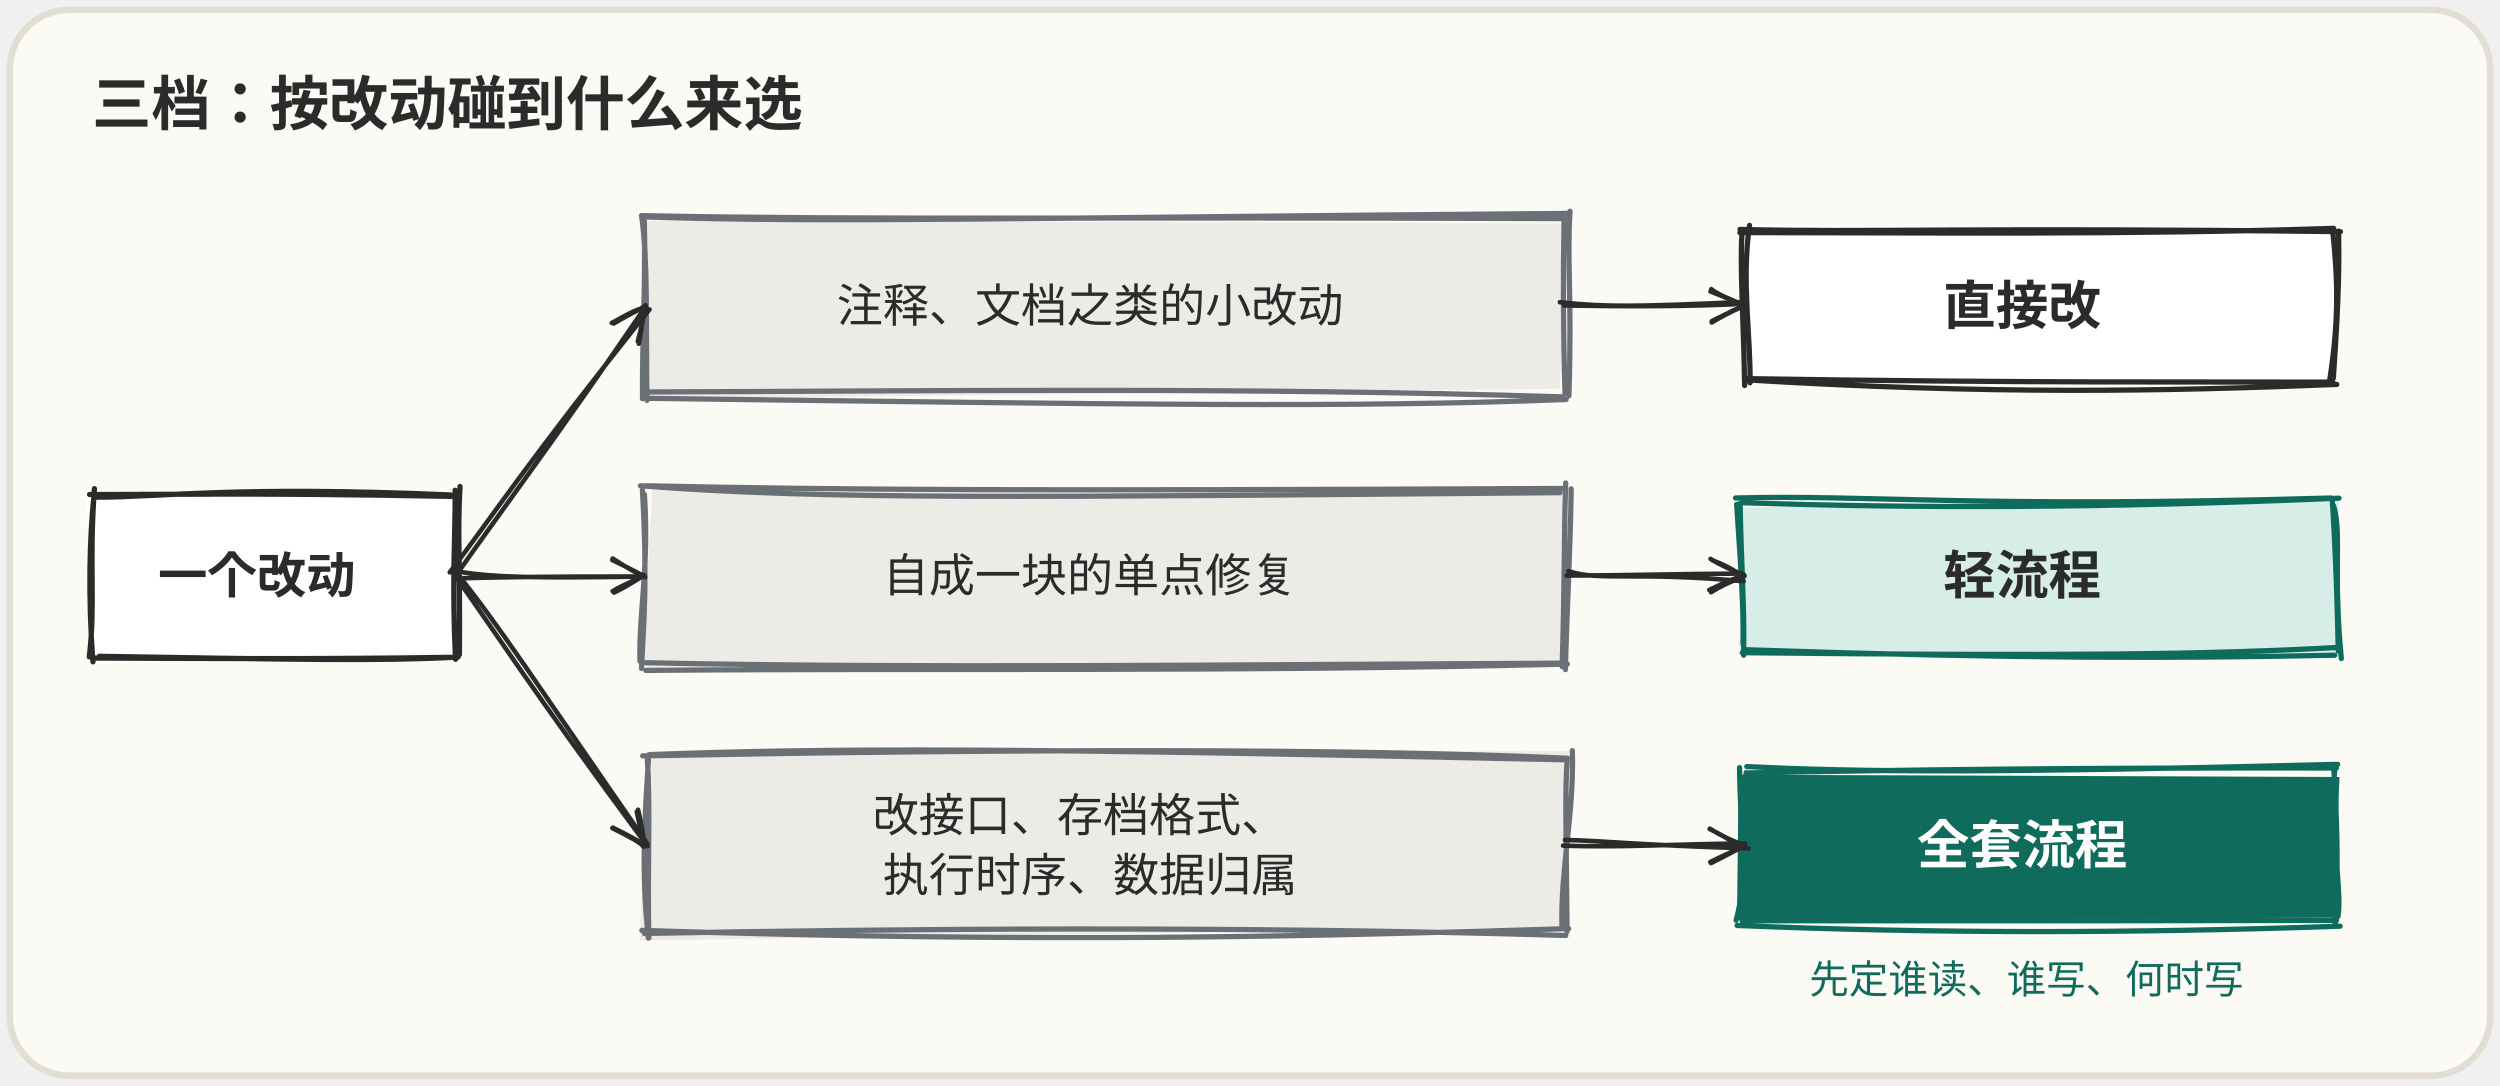
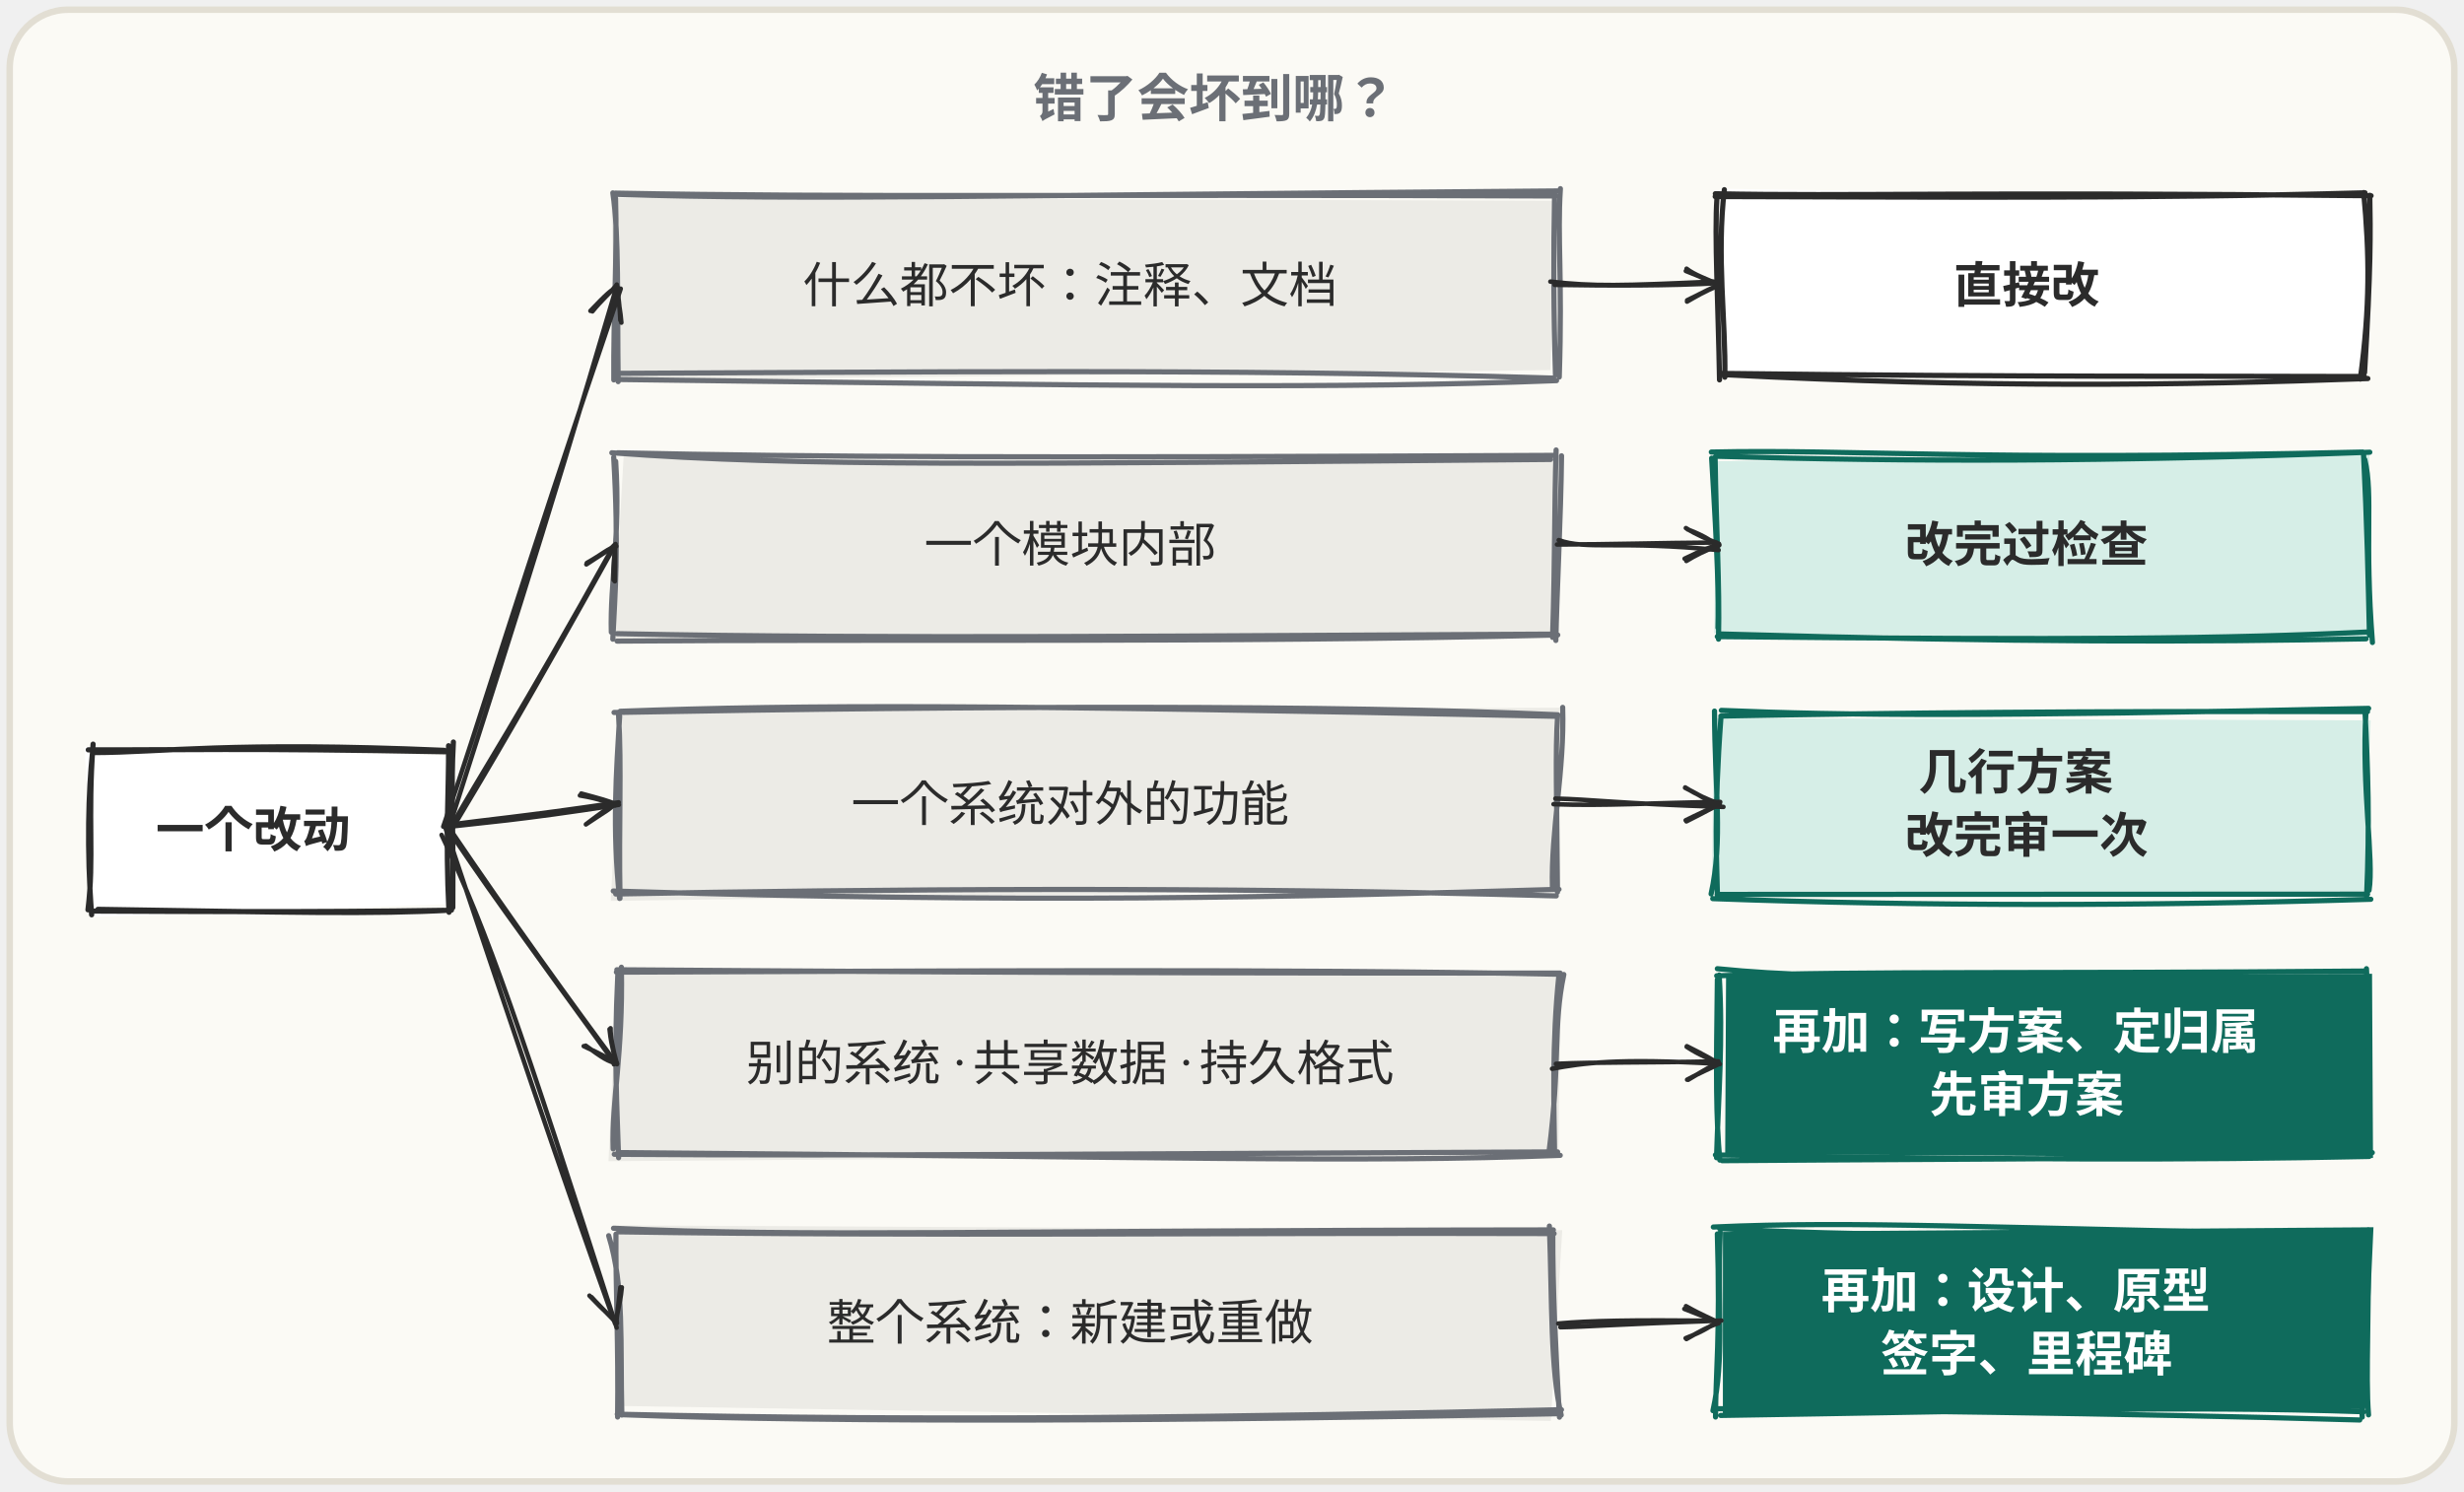
- <svg xmlns="http://www.w3.org/2000/svg" width="760" height="330" viewBox="0 0 760 330" role="img" aria-label="flow-tiers">
-   <rect x="3" y="3" width="754" height="324" rx="18" fill="#fbfaf5" stroke="#e2ded3" stroke-width="2" />
+ <svg xmlns="http://www.w3.org/2000/svg" width="760" height="460" viewBox="0 0 760 460" role="img" aria-label="flow-tiers">
+   <rect x="3" y="3" width="754" height="454" rx="18" fill="#fbfaf5" stroke="#e2ded3" stroke-width="2" />
  <g fill="none" stroke-linecap="round" stroke-linejoin="round">
-     <path d="M26.08 149.306 L139.255 152.173 L138.304 197.881 L29.111 201.839" stroke="none" stroke-width="0" fill="#ffffff" />
-     <path d="M29.029 151.157 C49.617 151.128, 71.329 147.656, 137.048 150.471 M27.222 150.318 C52.876 150.407, 76.801 149.723, 137.304 150.903 M139.844 147.901 C139.042 162.351, 139.871 169.781, 139.669 198.957 M138.357 149.041 C138.479 162.388, 137.308 176.872, 138.488 200.423 M139.263 199.744 C115.513 201.074, 88.532 200.422, 30.204 199.516 M136.868 199.828 C96.544 200.468, 56.254 200.142, 29.127 200.05 M27.135 199.662 C29.077 183.825, 26.999 171.535, 28.71 148.553 M28.262 201.198 C26.7 181.027, 27.307 162.543, 28.529 151.186" stroke="#2b2b2b" stroke-width="1.6" fill="none" />
-     <path d="M194.559 67.012 L476.109 67.946 L474.209 118.162 L195.821 121.278" stroke="none" stroke-width="0" fill="#ecebe6" />
-     <path d="M195.737 65.934 C253.254 67.832, 308.814 66.188, 476.38 64.882 M195.726 65.567 C263.846 66.929, 331.153 65.881, 475.852 66.465 M477.288 64.201 C476.287 79.243, 477.947 89.843, 476.937 120.314 M475.514 65.282 C475.141 83.322, 475.197 101.239, 475.777 119.645 M476.097 121.447 C411.279 124.005, 345.189 123.005, 197.539 121.097 M475.184 120.656 C378.247 117.579, 279.522 118.92, 196.808 119.157 M196.671 121.724 C196.333 98.556, 196.975 77.681, 195.02 65.505 M195.323 121.196 C195.189 101.944, 196.403 83.665, 195.858 67.171" stroke="#6b6f76" stroke-width="1.6" fill="none" />
-     <path d="M136.715 174.002 C149.099 157.822, 160.051 140.809, 197.457 94.059 M138.049 175.714 C153.207 154.112, 169.369 132.722, 196.233 93.233" stroke="#2b2b2b" stroke-width="1.4" fill="none" />
-     <path d="M196.472 93.612 C194.302 93.609, 192.06 94.815, 185.986 98.181 M196.134 93.019 C193.506 94.645, 190.292 96.073, 186.598 98.327" stroke="#2b2b2b" stroke-width="1.4" fill="none" />
-     <path d="M196.094 93.27 C195.1 95.759, 195.661 97.115, 194.197 104.497 M196.25 92.777 C195.565 96.353, 195.086 99.401, 193.889 103.772" stroke="#2b2b2b" stroke-width="1.4" fill="none" />
-     <path d="M530.478 68.236 L710.328 71.039 L709.427 115.285 L529.464 115.034" stroke="none" stroke-width="0" fill="#ffffff" />
-     <path d="M528.972 69.74 C566.103 70.708, 600.377 69.076, 711.486 70.425 M528.93 70.705 C588.624 70.744, 647.542 71.442, 709.421 69.42 M709.064 69.404 C710.839 85.688, 711.018 98.248, 708.012 116.941 M710.943 70.245 C711.033 79.484, 711.203 88.351, 709.33 114.936 M710.38 116.863 C657.293 119.031, 604.026 119.918, 531.222 115.495 M709.207 116.165 C664.582 116.023, 617.759 116.468, 530.76 115.101 M532.012 116.373 C532.234 102.236, 529.36 85.377, 531.861 68.516 M530.369 117.187 C530.033 97.292, 528.877 80.317, 529.573 71.114" stroke="#2b2b2b" stroke-width="1.6" fill="none" />
-     <path d="M474.201 91.872 C488.387 93.411, 497.675 93.183, 528.6 91.872 M475.513 92.867 C494.04 93.202, 514.286 93.213, 529.944 92.343" stroke="#2b2b2b" stroke-width="1.4" fill="none" />
-     <path d="M530.283 93.565 C527.824 91.851, 526.528 91.175, 519.98 88.591 M529.938 92.709 C526.521 91.091, 522.576 89.793, 520.213 87.893" stroke="#2b2b2b" stroke-width="1.4" fill="none" />
-     <path d="M529.906 93.223 C528.404 93.441, 525.709 95.045, 520.378 97.63 M530.053 93.126 C526.099 94.646, 522.486 96.811, 520.351 98.04" stroke="#2b2b2b" stroke-width="1.4" fill="none" />
-     <path d="M198.396 148.259 L476.547 148.132 L476.644 202.409 L195.107 203.59" stroke="none" stroke-width="0" fill="#ecebe6" />
-     <path d="M194.687 147.668 C250.911 152.009, 308.392 151.15, 474.219 149.769 M196.472 147.674 C255.228 148.965, 315.445 149.244, 475.261 148.486 M477.64 148.607 C477.435 166.214, 476.133 190.413, 475.887 203.568 M475.972 146.809 C475.4 163.812, 475.683 177.795, 474.883 202.627 M476.486 201.876 C376.397 204.363, 277.305 203.043, 196.335 203.807 M475.6 201.598 C375.556 202.04, 275.772 203.222, 196.358 201.465 M194.553 201.022 C194.162 185.982, 197.373 172.806, 195.902 150.327 M195.015 203.179 C195.64 189.719, 196.913 176.327, 195.289 149.056" stroke="#6b6f76" stroke-width="1.6" fill="none" />
-     <path d="M139.287 173.742 C150.037 175.596, 162.861 175.752, 195.343 175.284 M138.778 175.82 C152.373 175.465, 166.1 175.225, 195.654 175.253" stroke="#2b2b2b" stroke-width="1.4" fill="none" />
-     <path d="M196.095 175.517 C193.44 173.995, 191.826 173.46, 186.252 169.789 M195.741 175.058 C193.545 174.037, 190.929 172.535, 186.107 170.227" stroke="#2b2b2b" stroke-width="1.4" fill="none" />
-     <path d="M195.718 175.175 C193.944 175.705, 192.251 177.45, 186.651 180.148 M195.857 174.815 C193.128 176.496, 190.184 177.36, 186.245 179.714" stroke="#2b2b2b" stroke-width="1.4" fill="none" />
-     <path d="M529.515 154.283 L710.765 151.225 L711.862 199.532 L528.749 197.346" stroke="none" stroke-width="0" fill="#d6eee7" />
-     <path d="M527.602 151.393 C567.839 150.293, 599.813 154.485, 708.668 151.391 M529.902 152.845 C582.79 154.535, 637.865 154.565, 711.05 151.447 M709.417 153.81 C711.957 162.34, 709.175 173.378, 711.761 200.195 M709.001 151.772 C710.139 169.597, 710.534 184.153, 710.836 197.918 M710.887 196.814 C671.017 198.992, 629.126 199.461, 529.652 198.421 M709.75 199.185 C662.424 200.133, 615.572 200.373, 530.174 197.503 M529.894 195.671 C530.044 188.818, 529.74 178.814, 527.942 153.338 M530.062 199.17 C530.381 184.348, 529.283 171.541, 529.004 152.999" stroke="#0f6b5c" stroke-width="1.6" fill="none" />
-     <path d="M476.773 173.612 C486.087 176.769, 497.246 173.709, 530.086 176.697 M476.243 174.972 C493.828 174.954, 509.956 174.463, 529.365 174.363" stroke="#2b2b2b" stroke-width="1.4" fill="none" />
-     <path d="M529.906 175.469 C528.318 174.259, 526.387 172.545, 520.525 170.307 M530.205 174.747 C526.645 173.366, 523.377 172.024, 520.001 169.9" stroke="#2b2b2b" stroke-width="1.4" fill="none" />
-     <path d="M529.529 175.127 C527.541 175.85, 525.531 176.415, 519.603 179.346 M530.321 175.164 C526.233 176.642, 522.637 178.483, 520.139 180.048" stroke="#2b2b2b" stroke-width="1.4" fill="none" />
-     <path d="M197.433 229.507 L476.984 228.318 L474.28 281.856 L194.392 285.902" stroke="none" stroke-width="0" fill="#ecebe6" />
-     <path d="M197.316 229.402 C252.248 227.353, 307.97 227.28, 475.738 230.977 M195.378 229.782 C304.451 227.689, 411.738 227.455, 476.509 230.507 M477.993 228.212 C478.583 247.186, 474.32 264.583, 474.836 282.022 M476.43 230.736 C475.66 241.902, 476.168 254.351, 476.389 283.208 M476.874 282.306 C397.515 284.721, 317.741 286.761, 195.132 282.838 M476.017 284.38 C372.865 281.348, 270.182 282.373, 195.909 283.773 M197.235 285.12 C196.792 262.608, 197.771 246.331, 196.783 230.349 M197.108 285.162 C194.796 264.294, 196.126 247.388, 197.12 230.941" stroke="#6b6f76" stroke-width="1.6" fill="none" />
-     <path d="M138.259 173.482 C151.508 189.775, 162.602 207.106, 196.83 256.509 M137.708 174.125 C149.995 191.275, 161.288 209.2, 196.876 257.273" stroke="#2b2b2b" stroke-width="1.4" fill="none" />
-     <path d="M195.718 257.422 C195.481 255.236, 194.851 252.449, 193.569 246.76 M196.009 257.096 C195.49 254.293, 195.388 252.03, 193.986 246.169" stroke="#2b2b2b" stroke-width="1.4" fill="none" />
-     <path d="M195.341 257.08 C194.48 256.09, 192.208 254.774, 186.154 251.755 M196.125 256.854 C193.38 255.323, 191.182 254.013, 186.312 251.613" stroke="#2b2b2b" stroke-width="1.4" fill="none" />
-     <path d="M528.552 235.531 L711.203 236.211 L709.498 278.98 L528.035 279.658" stroke="none" stroke-width="0" fill="#0f6b5c" />
-     <path d="M531.032 233.047 C564.776 234.677, 604.048 235.093, 710.649 232.358 M530.875 234.985 C579.355 234.007, 628.188 233.367, 710.278 233.474 M709.769 233.415 C708.276 252.991, 712.132 271.708, 710.71 278.649 M709.459 233.299 C710.349 248.109, 710.97 261.554, 709.942 280.899 M711.394 281.565 C648.74 283.754, 587.027 283.805, 528.082 281.347 M710.294 279.805 C660.266 279.924, 613.385 279.957, 529.588 279.905 M527.776 279.769 C531.551 266.2, 529.015 253.85, 528.824 233.359 M529.754 281.153 C529.625 271.405, 528.585 260.364, 530.836 234.884" stroke="#0f6b5c" stroke-width="1.6" fill="none" />
-     <path d="M475.745 255.352 C487.387 255.556, 496.817 256.864, 531.573 257.921 M475.173 257.077 C491.816 257.678, 507.426 256.686, 530.586 256.383" stroke="#2b2b2b" stroke-width="1.4" fill="none" />
-     <path d="M529.53 257.374 C527.492 256.667, 526.246 255.234, 519.75 252.023 M529.813 256.786 C526.769 255.642, 523.518 254.255, 519.789 251.908" stroke="#2b2b2b" stroke-width="1.4" fill="none" />
-     <path d="M530.472 257.032 C527.998 258.258, 526.673 259.106, 520.148 262.381 M529.929 257.203 C527.028 258.757, 523.449 260.275, 519.927 262.055" stroke="#2b2b2b" stroke-width="1.4" fill="none" />
+     <path d="M26.08 230.306 L139.255 233.173 L138.304 278.881 L29.111 282.839" stroke="none" stroke-width="0" fill="#ffffff" />
+     <path d="M29.029 232.157 C49.617 232.128, 71.329 228.656, 137.048 231.471 M27.222 231.318 C52.876 231.407, 76.801 230.723, 137.304 231.903 M139.844 228.901 C139.042 243.351, 139.871 250.781, 139.669 279.957 M138.357 230.041 C138.479 243.388, 137.308 257.872, 138.488 281.423 M139.263 280.744 C115.513 282.074, 88.532 281.422, 30.204 280.516 M136.868 280.828 C96.544 281.468, 56.254 281.142, 29.127 281.05 M27.135 280.662 C29.077 264.825, 26.999 252.535, 28.71 229.553 M28.262 282.198 C26.7 262.027, 27.307 243.543, 28.529 232.186" stroke="#2b2b2b" stroke-width="1.6" fill="none" />
+     <path d="M188.559 61.012 L480.109 61.946 L478.209 114.162 L189.821 117.278" stroke="none" stroke-width="0" fill="#ecebe6" />
+     <path d="M189.743 59.935 C249.227 61.846, 306.797 60.238, 480.372 58.906 M189.732 59.576 C260.275 60.921, 330.024 59.896, 479.855 60.455 M481.288 58.201 C480.289 73.713, 481.949 84.783, 480.937 116.314 M479.514 59.282 C479.132 77.996, 479.188 96.586, 479.777 115.645 M480.095 117.416 C412.965 120.006, 344.59 119.028, 191.506 117.074 M479.202 116.641 C378.712 113.562, 276.474 114.874, 190.79 115.175 M190.671 117.724 C190.322 93.809, 190.965 72.187, 189.02 59.505 M189.323 117.196 C189.183 97.289, 190.398 78.355, 189.858 61.171" stroke="#6b6f76" stroke-width="1.6" fill="none" />
+     <path d="M136.715 255.002 C148.278 221.654, 158.03 187.439, 191.457 89.059 M138.049 256.714 C152.153 212.366, 166.731 168.266, 190.233 88.233" stroke="#2b2b2b" stroke-width="1.4" fill="none" />
+     <path d="M190.472 88.612 C188.722 89.156, 186.905 90.907, 182.113 95.905 M190.134 88.019 C188.114 90.414, 185.507 92.618, 182.725 96.051" stroke="#2b2b2b" stroke-width="1.4" fill="none" />
+     <path d="M190.094 88.27 C189.791 90.785, 191.043 92.146, 191.653 99.524 M190.25 87.777 C190.625 91.358, 191.206 94.414, 191.344 98.799" stroke="#2b2b2b" stroke-width="1.4" fill="none" />
+     <path d="M530.478 58.236 L730.328 61.039 L729.427 115.285 L529.464 115.034" stroke="none" stroke-width="0" fill="#ffffff" />
+     <path d="M529.075 59.766 C570.093 60.591, 608.541 59.122, 731.337 60.382 M529.037 60.635 C595.23 60.758, 660.724 61.386, 729.479 59.478 M729.064 59.404 C730.866 78.739, 731.046 94.348, 728.012 116.941 M730.943 60.245 C731.14 71.588, 731.309 82.559, 729.33 114.936 M730.342 116.777 C671.39 118.93, 612.276 119.728, 531.1 115.545 M729.287 116.149 C679.415 115.953, 627.567 116.354, 530.684 115.191 M532.012 116.373 C532.311 99.028, 529.438 78.96, 531.861 58.516 M530.369 117.187 C529.95 93.466, 528.794 72.666, 529.573 61.114" stroke="#2b2b2b" stroke-width="1.6" fill="none" />
+     <path d="M478.201 86.872 C491.587 88.39, 500.074 88.162, 528.6 86.872 M479.513 87.867 C496.642 88.166, 515.491 88.177, 529.944 87.343" stroke="#2b2b2b" stroke-width="1.4" fill="none" />
+     <path d="M530.283 88.565 C527.824 86.851, 526.528 86.175, 519.98 83.591 M529.938 87.709 C526.521 86.091, 522.576 84.793, 520.213 82.893" stroke="#2b2b2b" stroke-width="1.4" fill="none" />
+     <path d="M529.906 88.223 C528.404 88.441, 525.709 90.045, 520.378 92.63 M530.053 88.126 C526.099 89.646, 522.486 91.811, 520.351 93.04" stroke="#2b2b2b" stroke-width="1.4" fill="none" />
+     <path d="M192.396 140.259 L480.547 140.132 L480.644 196.409 L189.107 197.59" stroke="none" stroke-width="0" fill="#ecebe6" />
+     <path d="M188.715 139.675 C246.935 144.009, 306.385 143.169, 478.258 141.731 M190.462 139.681 C251.376 141.005, 313.719 141.278, 479.277 140.475 M481.64 140.607 C481.444 158.964, 480.143 183.913, 479.887 197.568 M479.972 138.809 C479.404 156.38, 479.686 170.931, 478.883 196.627 M480.475 195.879 C376.824 198.392, 274.147 197.101, 190.328 197.768 M479.609 195.606 C375.963 196.052, 272.57 197.209, 190.351 195.477 M188.553 195.022 C188.156 179.446, 191.367 165.734, 189.902 142.327 M189.015 197.179 C189.661 183.244, 190.933 169.376, 189.289 141.056" stroke="#6b6f76" stroke-width="1.6" fill="none" />
+     <path d="M139.287 254.742 C148.147 239.004, 159.77 221.555, 189.343 168.284 M138.778 256.82 C151.369 235.837, 163.687 214.928, 189.654 168.253" stroke="#2b2b2b" stroke-width="1.4" fill="none" />
+     <path d="M190.095 168.517 C187.527 169.174, 186.063 170.815, 180.999 173.667 M189.741 168.058 C187.753 169.823, 185.329 171.109, 180.854 174.104" stroke="#2b2b2b" stroke-width="1.4" fill="none" />
+     <path d="M189.718 168.175 C189.712 169.906, 189.817 172.887, 189.636 179.325 M189.857 167.815 C189.586 171.231, 189.136 173.81, 189.23 178.891" stroke="#2b2b2b" stroke-width="1.4" fill="none" />
+     <path d="M529.515 142.283 L730.765 139.225 L731.862 197.532 L528.749 195.346" stroke="none" stroke-width="0" fill="#d6eee7" />
+     <path d="M527.842 139.454 C571.658 138.499, 608.036 142.272, 728.801 139.452 M529.912 140.761 C588.87 142.488, 649.797 142.515, 730.945 139.503 M729.417 141.81 C732.022 152.79, 729.24 166.278, 731.761 198.195 M729.001 139.772 C730.068 161.172, 730.463 179.303, 730.836 195.918 M730.798 194.933 C686.577 197.077, 640.538 197.498, 529.687 196.379 M729.775 197.067 C677.196 198.05, 625.044 198.266, 530.157 195.553 M529.894 193.671 C530.145 184.665, 529.84 172.507, 527.942 141.338 M530.062 197.17 C530.427 179.421, 529.329 163.686, 529.004 140.999" stroke="#0f6b5c" stroke-width="1.6" fill="none" />
+     <path d="M480.773 166.612 C489.287 169.735, 499.645 166.675, 530.086 169.697 M480.243 167.972 C496.547 167.971, 511.394 167.48, 529.365 167.363" stroke="#2b2b2b" stroke-width="1.4" fill="none" />
+     <path d="M529.906 168.469 C528.318 167.259, 526.387 165.545, 520.525 163.307 M530.205 167.747 C526.645 166.366, 523.377 165.024, 520.001 162.9" stroke="#2b2b2b" stroke-width="1.4" fill="none" />
+     <path d="M529.529 168.127 C527.541 168.85, 525.531 169.415, 519.603 172.346 M530.321 168.164 C526.233 169.642, 522.637 171.483, 520.139 173.048" stroke="#2b2b2b" stroke-width="1.4" fill="none" />
+     <path d="M191.433 219.507 L480.984 218.318 L478.28 273.856 L188.392 277.902" stroke="none" stroke-width="0" fill="#ecebe6" />
+     <path d="M191.288 219.415 C248.243 217.353, 305.973 217.281, 479.744 220.956 M189.392 219.787 C302.276 217.67, 413.413 217.441, 480.498 220.496 M481.993 218.212 C482.599 237.816, 478.337 255.844, 478.836 274.022 M480.43 220.736 C479.676 232.364, 480.184 245.276, 480.389 275.208 M480.855 274.342 C398.683 276.778, 316.105 278.773, 189.151 274.863 M480.016 276.372 C373.213 273.321, 266.867 274.324, 189.911 275.778 M191.235 277.12 C190.79 253.883, 191.77 236.88, 190.783 220.349 M191.108 277.162 C188.794 255.599, 190.125 237.997, 191.12 220.941" stroke="#6b6f76" stroke-width="1.6" fill="none" />
+     <path d="M138.259 254.482 C150.12 252.76, 160.014 252.083, 190.83 247.509 M137.708 255.125 C149.035 253.774, 159.093 253.187, 190.876 248.273" stroke="#2b2b2b" stroke-width="1.4" fill="none" />
+     <path d="M189.718 248.422 C187.757 247.712, 185.387 246.451, 178.865 245.387 M190.009 248.096 C187.534 247.006, 185.456 246.474, 179.282 244.796" stroke="#2b2b2b" stroke-width="1.4" fill="none" />
+     <path d="M189.341 248.08 C188.632 249.402, 186.473 250.399, 180.718 254.314 M190.125 247.854 C187.465 249.197, 185.407 250.758, 180.876 254.172" stroke="#2b2b2b" stroke-width="1.4" fill="none" />
+     <path d="M528.552 221.531 L731.203 222.211 L729.498 274.98 L528.035 275.658" stroke="none" stroke-width="0" fill="#d6eee7" />
+     <path d="M530.929 219.142 C568.902 220.727, 611.851 221.101, 730.584 218.522 M530.788 220.887 C584.67 219.898, 638.869 219.323, 730.25 219.527 M729.769 219.415 C728.377 242.842, 732.234 265.409, 730.71 274.649 M729.459 219.299 C730.34 237.156, 730.961 253.648, 729.942 276.899 M731.255 277.409 C661.764 279.543, 593.12 279.589, 528.274 277.212 M730.264 275.825 C674.977 275.827, 622.52 275.857, 529.629 275.914 M527.776 275.769 C531.435 259.102, 528.899 243.654, 528.824 219.359 M529.754 277.153 C529.561 265.376, 528.52 252.307, 530.836 220.884" stroke="#0f6b5c" stroke-width="1.6" fill="none" />
+     <path d="M479.745 246.352 C490.586 246.58, 499.216 247.888, 531.573 248.921 M479.173 248.077 C494.651 248.675, 509.098 247.683, 530.586 247.383" stroke="#2b2b2b" stroke-width="1.4" fill="none" />
+     <path d="M529.53 248.374 C527.492 247.667, 526.246 246.234, 519.75 243.023 M529.813 247.786 C526.769 246.642, 523.518 245.255, 519.789 242.908" stroke="#2b2b2b" stroke-width="1.4" fill="none" />
+     <path d="M530.472 248.032 C527.998 249.258, 526.673 250.106, 520.148 253.381 M529.929 248.203 C527.028 249.757, 523.449 251.275, 519.927 253.055" stroke="#2b2b2b" stroke-width="1.4" fill="none" />
+     <path d="M190.47 298.755 L481.421 301.304 L480.715 356.103 L187.677 358.213" stroke="none" stroke-width="0" fill="#ecebe6" />
+     <path d="M190.26 299.155 C249.552 299.516, 305.561 300.212, 481.23 300.181 M190.121 299.892 C293.376 299.554, 395.308 298.824, 479.919 300.516 M482.345 300.618 C478.955 316.667, 481.331 327.774, 477.785 355.276 M480.888 300.263 C478.603 321.949, 479.338 342.021, 479.495 356.19 M481.235 356.405 C420.542 358.764, 358.063 356.846, 191.573 355.558 M480.424 355.337 C372.263 355.811, 262.963 356.658, 189.471 356.079 M189.117 354.418 C188.624 339.52, 192.172 325.627, 191.664 298.37 M190.8 357.145 C190.327 341.553, 189.316 326.617, 190.551 300.827" stroke="#6b6f76" stroke-width="1.6" fill="none" />
+     <path d="M137.232 254.222 C147.572 270.121, 159.337 286.222, 188.716 326.734 M138.437 255.23 C157.351 283.242, 177.349 310.907, 190.297 328.293" stroke="#2b2b2b" stroke-width="1.4" fill="none" />
+     <path d="M189.341 328.326 C189.977 325.368, 188.691 324.186, 188.007 317.494 M190.276 328.135 C188.967 323.609, 188.241 319.316, 188.327 317.195" stroke="#2b2b2b" stroke-width="1.4" fill="none" />
+     <path d="M190.284 327.984 C187.645 327.518, 186.048 326.502, 180.647 322.566 M189.732 327.892 C188.144 326.751, 185.943 325.433, 180.048 322.716" stroke="#2b2b2b" stroke-width="1.4" fill="none" />
+     <path d="M532.389 300.778 L731.64 300.397 L731.933 357.227 L532.12 355.969" stroke="none" stroke-width="0" fill="#0f6b5c" />
+     <path d="M529.695 298.83 C570.467 302.955, 611.346 299.931, 728.048 301.912 M529.503 301.013 C578.31 299.469, 625.782 300.451, 729.556 299.551 M730.121 301.82 C728.188 316.893, 729.084 337.339, 729.66 355.903 M729.916 298.826 C730.611 313.141, 731.459 327.993, 729.048 355.481 M731.711 355.565 C676.951 357.69, 621.382 357.36, 531.181 358.046 M730.753 356.743 C674.917 357.925, 619.997 357.769, 529.102 356.276 M530.458 357.867 C529.269 344.739, 529.301 332.401, 529.705 302.181 M529.446 357.136 C530.038 337.731, 531.456 320.928, 530.267 300.769" stroke="#0f6b5c" stroke-width="1.6" fill="none" />
+     <path d="M478.718 329.692 C488.286 327.925, 498.786 326.401, 529.459 328.146 M479.902 328.182 C492.756 327.58, 506.801 327.886, 530.008 327.404" stroke="#2b2b2b" stroke-width="1.4" fill="none" />
+     <path d="M530.473 328.279 C527.928 326.755, 526.048 325.604, 520.295 322.738 M530.08 327.824 C526.894 326.376, 524.32 325.605, 520.236 322.915" stroke="#2b2b2b" stroke-width="1.4" fill="none" />
+     <path d="M530.096 327.937 C528.513 328.465, 526.553 329.595, 520.693 333.097 M530.196 328.241 C527.162 329.753, 524.26 330.947, 520.375 333.063" stroke="#2b2b2b" stroke-width="1.4" fill="none" />
+     <path d="M189.507 378.002 L481.858 379.49 L478.351 438.35 L191.763 433.725" stroke="none" stroke-width="0" fill="#ecebe6" />
+     <path d="M189.232 378.895 C247.26 381.679, 305.149 379.543, 479.116 379.405 M190.851 379.997 C284.477 381.439, 379.003 380.207, 479.341 380.536 M477.898 378.223 C478.766 401.919, 478.181 422.105, 481.534 436.53 M478.945 379.79 C478.875 397.933, 479.835 416.365, 481.001 437.172 M481.616 434.869 C384.4 437.15, 287.621 438.518, 190.396 436.252 M480.831 436.102 C369.513 438.3, 259.059 438.993, 190.832 436.38 M191.799 436.516 C191.258 413.957, 192.574 396.774, 187.745 381.192 M190.493 437.127 C190.804 416.308, 189.851 395.238, 189.982 380.712" stroke="#6b6f76" stroke-width="1.6" fill="none" />
+     <path d="M136.204 257.562 C150.439 287.488, 160.475 316.772, 190.202 409.559 M137.367 255.335 C155.517 309.64, 173.256 362.487, 189.718 408.314" stroke="#2b2b2b" stroke-width="1.4" fill="none" />
+     <path d="M190.284 408.231 C189.823 405.77, 191.192 403.532, 191.793 397.121 M189.884 408.173 C190.706 404.066, 190.959 399.873, 191.356 397.113" stroke="#2b2b2b" stroke-width="1.4" fill="none" />
+     <path d="M189.907 407.889 C188.541 406.093, 186.698 404.84, 181.817 399.687 M190 407.931 C187.091 404.983, 183.724 401.576, 182.44 400.129" stroke="#2b2b2b" stroke-width="1.4" fill="none" />
+     <path d="M531.426 380.026 L732.077 378.583 L729.569 434.674 L531.405 436.281" stroke="none" stroke-width="0" fill="#0f6b5c" />
+     <path d="M528.462 378.518 C572.031 376.543, 610.841 378.76, 729.831 380.981 M530.379 378.979 C571.95 381.199, 614.854 381.58, 731.021 379.576 M730.474 379.426 C729.344 395.745, 727.278 409.27, 728.609 437.157 M730.374 380.753 C730.883 402.725, 729.556 424.738, 730.554 436.462 M727.847 438.04 C652.138 435.836, 569.644 435.13, 529.768 434.559 M729.082 435.501 C672.698 433.542, 615.313 435.361, 530.734 436.637 M528.34 435.165 C531.903 419.176, 529.704 403.547, 530.586 380.203 M529.139 437.119 C529.171 423.686, 530.647 411.948, 529.698 380.654" stroke="#0f6b5c" stroke-width="1.6" fill="none" />
+     <path d="M481.29 409.432 C489.585 409.271, 498.357 408.515, 530.945 407.371 M480.632 408.287 C490.861 407.384, 502.705 407.189, 529.429 407.424" stroke="#2b2b2b" stroke-width="1.4" fill="none" />
+     <path d="M530.096 408.183 C528.422 407.163, 525.907 406.293, 519.52 403.774 M529.688 407.863 C527.678 406.651, 525.121 405.836, 520.024 402.923" stroke="#2b2b2b" stroke-width="1.4" fill="none" />
+     <path d="M529.719 407.841 C527.65 408.874, 526.375 410.285, 519.918 412.813 M529.804 408.28 C527.296 409.089, 524.411 410.62, 520.163 413.07" stroke="#2b2b2b" stroke-width="1.4" fill="none" />
  </g>
-   <text x="28.0" y="38.0" font-family="&quot;Segoe Print&quot;,&quot;Comic Sans MS&quot;,&quot;Kaiti SC&quot;,&quot;KaiTi&quot;,&quot;PingFang SC&quot;,&quot;Microsoft YaHei&quot;,cursive,sans-serif" font-size="18.0" font-weight="700" fill="#2b2b2b" text-anchor="start" xml:space="preserve" stroke="#fbfaf5" stroke-width="5" stroke-linejoin="round" paint-order="stroke">
-     <tspan x="28.0" dy="0">三档：按改动碰到什么来选</tspan>
+   <text x="380.0" y="36.0" font-family="&quot;Segoe Print&quot;,&quot;Comic Sans MS&quot;,&quot;Kaiti SC&quot;,&quot;KaiTi&quot;,&quot;PingFang SC&quot;,&quot;Microsoft YaHei&quot;,cursive,sans-serif" font-size="16.0" font-weight="700" fill="#6b6f76" text-anchor="middle" xml:space="preserve" stroke="#fbfaf5" stroke-width="5" stroke-linejoin="round" paint-order="stroke">
+     <tspan x="380.0" dy="0">错了会坏到哪？</tspan>
  </text>
-   <text x="83.0" y="180.3" font-family="&quot;Segoe Print&quot;,&quot;Comic Sans MS&quot;,&quot;Kaiti SC&quot;,&quot;KaiTi&quot;,&quot;PingFang SC&quot;,&quot;Microsoft YaHei&quot;,cursive,sans-serif" font-size="15.0" font-weight="700" fill="#2b2b2b" text-anchor="middle" xml:space="preserve">
+   <text x="83.0" y="261.3" font-family="&quot;Segoe Print&quot;,&quot;Comic Sans MS&quot;,&quot;Kaiti SC&quot;,&quot;KaiTi&quot;,&quot;PingFang SC&quot;,&quot;Microsoft YaHei&quot;,cursive,sans-serif" font-size="15.0" font-weight="700" fill="#2b2b2b" text-anchor="middle" xml:space="preserve">
    <tspan x="83.0" dy="0">一个改动</tspan>
  </text>
-   <text x="336.0" y="97.9" font-family="&quot;Segoe Print&quot;,&quot;Comic Sans MS&quot;,&quot;Kaiti SC&quot;,&quot;KaiTi&quot;,&quot;PingFang SC&quot;,&quot;Microsoft YaHei&quot;,cursive,sans-serif" font-size="14.0" font-weight="400" fill="#2b2b2b" text-anchor="middle" xml:space="preserve">
-     <tspan x="336.0" dy="0">注释、文档之类的小改动</tspan>
+   <text x="335.0" y="93.3" font-family="&quot;Segoe Print&quot;,&quot;Comic Sans MS&quot;,&quot;Kaiti SC&quot;,&quot;KaiTi&quot;,&quot;PingFang SC&quot;,&quot;Microsoft YaHei&quot;,cursive,sans-serif" font-size="15.0" font-weight="400" fill="#2b2b2b" text-anchor="middle" xml:space="preserve">
+     <tspan x="335.0" dy="0">什么都不坏：注释、文档</tspan>
  </text>
-   <text x="620.0" y="98.6" font-family="&quot;Segoe Print&quot;,&quot;Comic Sans MS&quot;,&quot;Kaiti SC&quot;,&quot;KaiTi&quot;,&quot;PingFang SC&quot;,&quot;Microsoft YaHei&quot;,cursive,sans-serif" font-size="16.0" font-weight="700" fill="#2b2b2b" text-anchor="middle" xml:space="preserve">
-     <tspan x="620.0" dy="0">直接改</tspan>
+   <text x="630.0" y="93.3" font-family="&quot;Segoe Print&quot;,&quot;Comic Sans MS&quot;,&quot;Kaiti SC&quot;,&quot;KaiTi&quot;,&quot;PingFang SC&quot;,&quot;Microsoft YaHei&quot;,cursive,sans-serif" font-size="15.0" font-weight="700" fill="#2b2b2b" text-anchor="middle" xml:space="preserve">
+     <tspan x="630.0" dy="0">直接改</tspan>
  </text>
-   <text x="336.0" y="179.9" font-family="&quot;Segoe Print&quot;,&quot;Comic Sans MS&quot;,&quot;Kaiti SC&quot;,&quot;KaiTi&quot;,&quot;PingFang SC&quot;,&quot;Microsoft YaHei&quot;,cursive,sans-serif" font-size="14.0" font-weight="400" fill="#2b2b2b" text-anchor="middle" xml:space="preserve">
-     <tspan x="336.0" dy="0">自成一块的单点修复</tspan>
+   <text x="335.0" y="173.3" font-family="&quot;Segoe Print&quot;,&quot;Comic Sans MS&quot;,&quot;Kaiti SC&quot;,&quot;KaiTi&quot;,&quot;PingFang SC&quot;,&quot;Microsoft YaHei&quot;,cursive,sans-serif" font-size="15.0" font-weight="400" fill="#2b2b2b" text-anchor="middle" xml:space="preserve">
+     <tspan x="335.0" dy="0">一个模块内部</tspan>
  </text>
-   <text x="620.0" y="180.6" font-family="&quot;Segoe Print&quot;,&quot;Comic Sans MS&quot;,&quot;Kaiti SC&quot;,&quot;KaiTi&quot;,&quot;PingFang SC&quot;,&quot;Microsoft YaHei&quot;,cursive,sans-serif" font-size="16.0" font-weight="700" fill="#2b2b2b" text-anchor="middle" xml:space="preserve">
-     <tspan x="620.0" dy="0">轻流程</tspan>
+   <text x="630.0" y="173.3" font-family="&quot;Segoe Print&quot;,&quot;Comic Sans MS&quot;,&quot;Kaiti SC&quot;,&quot;KaiTi&quot;,&quot;PingFang SC&quot;,&quot;Microsoft YaHei&quot;,cursive,sans-serif" font-size="15.0" font-weight="700" fill="#2b2b2b" text-anchor="middle" xml:space="preserve">
+     <tspan x="630.0" dy="0">改完过检查</tspan>
  </text>
-   <text x="336.0" y="252.8" font-family="&quot;Segoe Print&quot;,&quot;Comic Sans MS&quot;,&quot;Kaiti SC&quot;,&quot;KaiTi&quot;,&quot;PingFang SC&quot;,&quot;Microsoft YaHei&quot;,cursive,sans-serif" font-size="14.0" font-weight="400" fill="#2b2b2b" text-anchor="middle" xml:space="preserve">
-     <tspan x="336.0" dy="0">改接口、存档格式、</tspan>
-     <tspan x="336.0" dy="18.2">执行时序、数据归属</tspan>
+   <text x="335.0" y="253.3" font-family="&quot;Segoe Print&quot;,&quot;Comic Sans MS&quot;,&quot;Kaiti SC&quot;,&quot;KaiTi&quot;,&quot;PingFang SC&quot;,&quot;Microsoft YaHei&quot;,cursive,sans-serif" font-size="15.0" font-weight="400" fill="#2b2b2b" text-anchor="middle" xml:space="preserve">
+     <tspan x="335.0" dy="0">一个系统对外的功能</tspan>
  </text>
-   <text x="620.0" y="262.6" font-family="&quot;Segoe Print&quot;,&quot;Comic Sans MS&quot;,&quot;Kaiti SC&quot;,&quot;KaiTi&quot;,&quot;PingFang SC&quot;,&quot;Microsoft YaHei&quot;,cursive,sans-serif" font-size="16.0" font-weight="700" fill="#ffffff" text-anchor="middle" xml:space="preserve">
-     <tspan x="620.0" dy="0">全套流程</tspan>
+   <text x="630.0" y="243.5" font-family="&quot;Segoe Print&quot;,&quot;Comic Sans MS&quot;,&quot;Kaiti SC&quot;,&quot;KaiTi&quot;,&quot;PingFang SC&quot;,&quot;Microsoft YaHei&quot;,cursive,sans-serif" font-size="15.0" font-weight="700" fill="#2b2b2b" text-anchor="middle" xml:space="preserve">
+     <tspan x="630.0" dy="0">几行方案</tspan>
+     <tspan x="630.0" dy="19.5">改完审一次</tspan>
  </text>
-   <text x="620.0" y="302.0" font-family="&quot;Segoe Print&quot;,&quot;Comic Sans MS&quot;,&quot;Kaiti SC&quot;,&quot;KaiTi&quot;,&quot;PingFang SC&quot;,&quot;Microsoft YaHei&quot;,cursive,sans-serif" font-size="12.0" font-weight="400" fill="#0f6b5c" text-anchor="middle" xml:space="preserve" stroke="#fbfaf5" stroke-width="5" stroke-linejoin="round" paint-order="stroke">
-     <tspan x="620.0" dy="0">先定谁读、谁写、何时写</tspan>
+   <text x="335.0" y="333.3" font-family="&quot;Segoe Print&quot;,&quot;Comic Sans MS&quot;,&quot;Kaiti SC&quot;,&quot;KaiTi&quot;,&quot;PingFang SC&quot;,&quot;Microsoft YaHei&quot;,cursive,sans-serif" font-size="15.0" font-weight="400" fill="#2b2b2b" text-anchor="middle" xml:space="preserve">
+     <tspan x="335.0" dy="0">别的系统 · 共享数据 · 持久格式</tspan>
+   </text>
+   <text x="630.0" y="323.5" font-family="&quot;Segoe Print&quot;,&quot;Comic Sans MS&quot;,&quot;Kaiti SC&quot;,&quot;KaiTi&quot;,&quot;PingFang SC&quot;,&quot;Microsoft YaHei&quot;,cursive,sans-serif" font-size="15.0" font-weight="700" fill="#ffffff" text-anchor="middle" xml:space="preserve">
+     <tspan x="630.0" dy="0">再加：写方案、定归属</tspan>
+     <tspan x="630.0" dy="19.5">先审方案</tspan>
+   </text>
+   <text x="335.0" y="413.3" font-family="&quot;Segoe Print&quot;,&quot;Comic Sans MS&quot;,&quot;Kaiti SC&quot;,&quot;KaiTi&quot;,&quot;PingFang SC&quot;,&quot;Microsoft YaHei&quot;,cursive,sans-serif" font-size="15.0" font-weight="400" fill="#2b2b2b" text-anchor="middle" xml:space="preserve">
+     <tspan x="335.0" dy="0">整个系统：新建或重做</tspan>
+   </text>
+   <text x="630.0" y="403.5" font-family="&quot;Segoe Print&quot;,&quot;Comic Sans MS&quot;,&quot;Kaiti SC&quot;,&quot;KaiTi&quot;,&quot;PingFang SC&quot;,&quot;Microsoft YaHei&quot;,cursive,sans-serif" font-size="15.0" font-weight="700" fill="#ffffff" text-anchor="middle" xml:space="preserve">
+     <tspan x="630.0" dy="0">再加：设计、原型</tspan>
+     <tspan x="630.0" dy="19.5">签字、里程碑</tspan>
  </text>
</svg>
